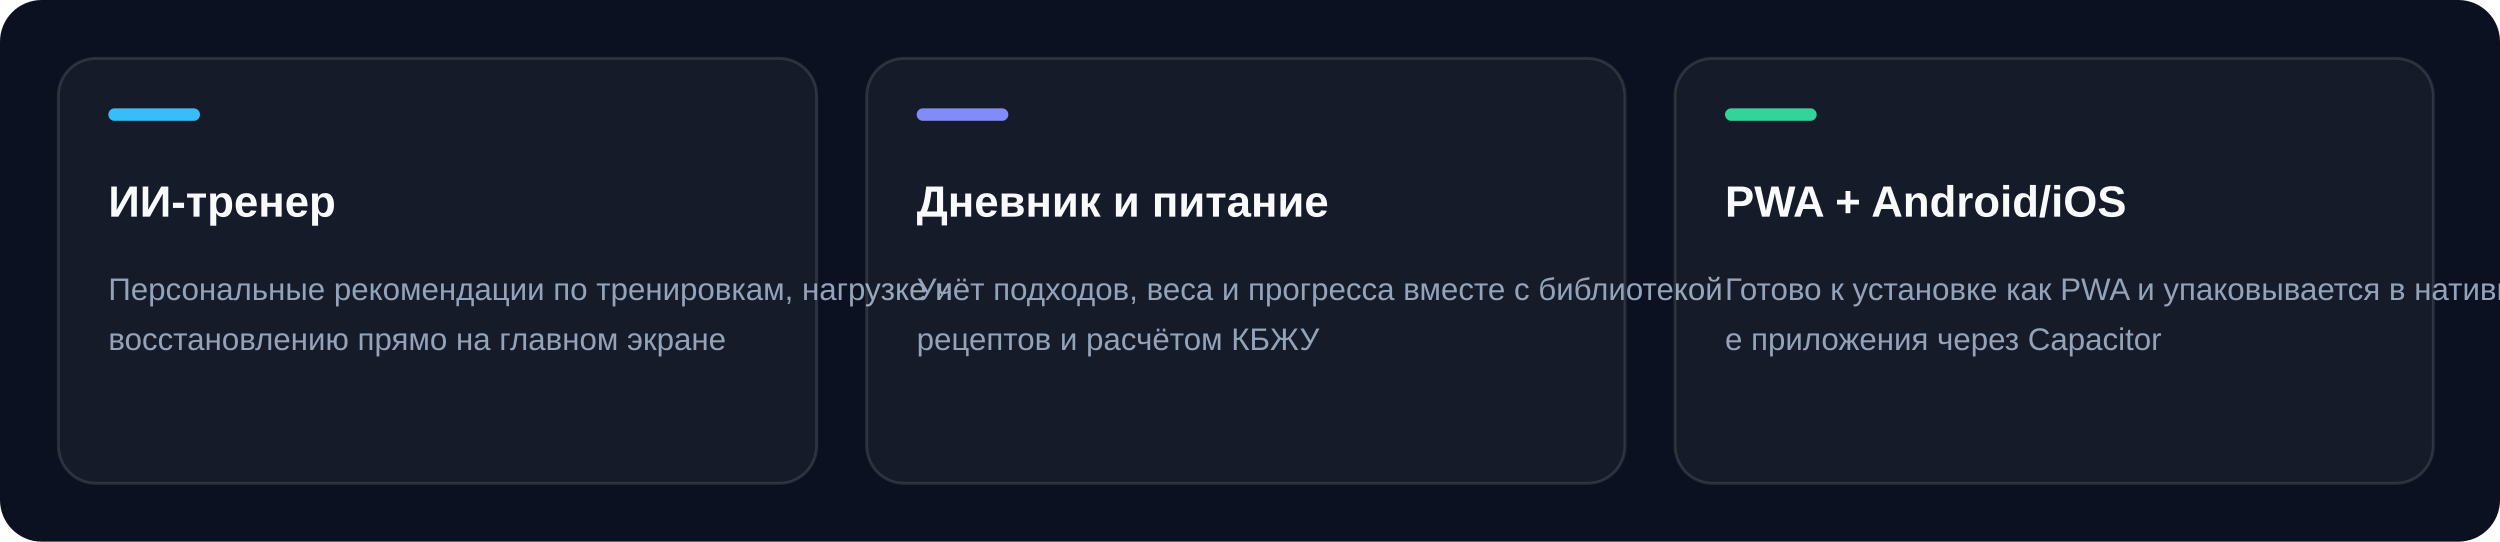
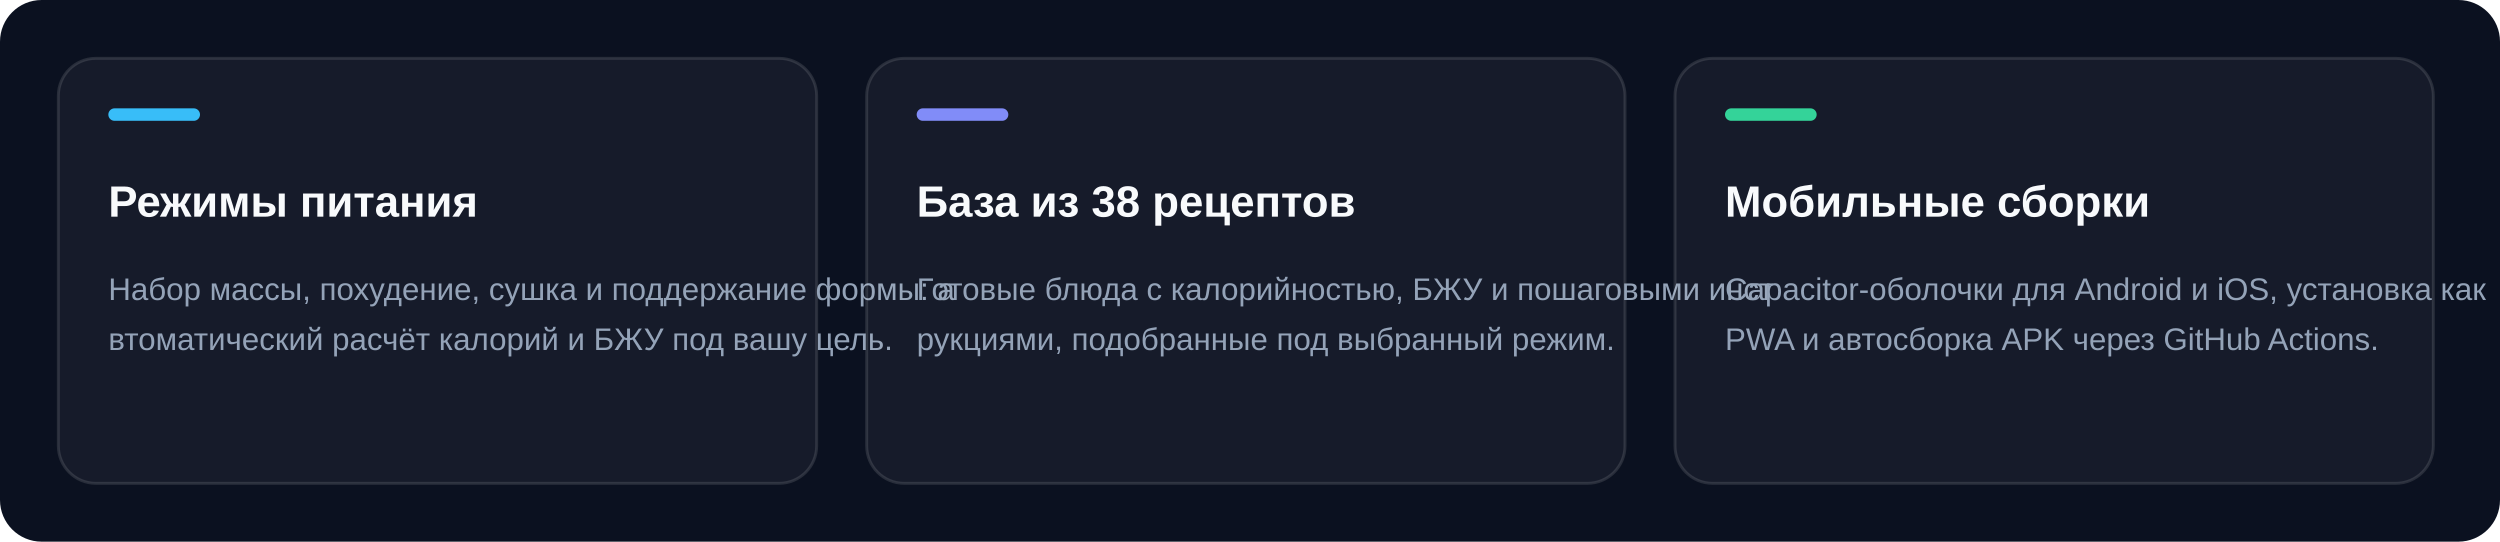
<svg xmlns="http://www.w3.org/2000/svg" width="1200" height="260" viewBox="0 0 1200 260">
  <rect width="1200" height="260" rx="20" fill="#0b1120" />
  <g transform="translate(28, 28)">
    <rect width="364" height="204" rx="18" fill="rgba(255,255,255,0.045)" stroke="rgba(255,255,255,0.12)" stroke-width="1.4" />
    <rect x="24" y="24" width="44" height="6" rx="3" fill="#38bdf8" />
-     <text x="24" y="76" fill="#f8fafc" font-family="Segoe UI, Arial, sans-serif" font-size="21" font-weight="700">ИИ-тренер</text>
-     <text x="24" y="116" fill="#94a3b8" font-family="Segoe UI, Arial, sans-serif" font-size="15">Персональные рекомендации по тренировкам, нагрузке и</text>
-     <text x="24" y="140" fill="#94a3b8" font-family="Segoe UI, Arial, sans-serif" font-size="15"> восстановлению прямо на главном экране</text>
+     <text x="24" y="76" fill="#f8fafc" font-family="Segoe UI, Arial, sans-serif" font-size="21" font-weight="700">Режимы питания</text>
+     <text x="24" y="116" fill="#94a3b8" font-family="Segoe UI, Arial, sans-serif" font-size="15">Набор массы, похудение, сушка и поддержание формы: а</text>
+     <text x="24" y="140" fill="#94a3b8" font-family="Segoe UI, Arial, sans-serif" font-size="15">втоматический расчёт калорий и БЖУ под вашу цель.</text>
  </g>
  <g transform="translate(416, 28)">
    <rect width="364" height="204" rx="18" fill="rgba(255,255,255,0.045)" stroke="rgba(255,255,255,0.12)" stroke-width="1.4" />
    <rect x="24" y="24" width="44" height="6" rx="3" fill="#818cf8" />
-     <text x="24" y="76" fill="#f8fafc" font-family="Segoe UI, Arial, sans-serif" font-size="21" font-weight="700">Дневник и питание</text>
-     <text x="24" y="116" fill="#94a3b8" font-family="Segoe UI, Arial, sans-serif" font-size="15">Учёт подходов, веса и прогресса вместе с библиотекой</text>
-     <text x="24" y="140" fill="#94a3b8" font-family="Segoe UI, Arial, sans-serif" font-size="15"> рецептов и расчётом КБЖУ</text>
+     <text x="24" y="76" fill="#f8fafc" font-family="Segoe UI, Arial, sans-serif" font-size="21" font-weight="700">База из 38 рецептов</text>
+     <text x="24" y="116" fill="#94a3b8" font-family="Segoe UI, Arial, sans-serif" font-size="15">Готовые блюда с калорийностью, БЖУ и пошаговыми инст</text>
+     <text x="24" y="140" fill="#94a3b8" font-family="Segoe UI, Arial, sans-serif" font-size="15">рукциями, подобранные под выбранный режим.</text>
  </g>
  <g transform="translate(804, 28)">
    <rect width="364" height="204" rx="18" fill="rgba(255,255,255,0.045)" stroke="rgba(255,255,255,0.12)" stroke-width="1.4" />
    <rect x="24" y="24" width="44" height="6" rx="3" fill="#34d399" />
-     <text x="24" y="76" fill="#f8fafc" font-family="Segoe UI, Arial, sans-serif" font-size="21" font-weight="700">PWA + Android/iOS</text>
-     <text x="24" y="116" fill="#94a3b8" font-family="Segoe UI, Arial, sans-serif" font-size="15">Готово к установке как PWA и упаковывается в нативны</text>
-     <text x="24" y="140" fill="#94a3b8" font-family="Segoe UI, Arial, sans-serif" font-size="15">е приложения через Capacitor</text>
+     <text x="24" y="76" fill="#f8fafc" font-family="Segoe UI, Arial, sans-serif" font-size="21" font-weight="700">Мобильные сборки</text>
+     <text x="24" y="116" fill="#94a3b8" font-family="Segoe UI, Arial, sans-serif" font-size="15">Capacitor-оболочки для Android и iOS, установка как </text>
+     <text x="24" y="140" fill="#94a3b8" font-family="Segoe UI, Arial, sans-serif" font-size="15">PWA и автосборка APK через GitHub Actions.</text>
  </g>
</svg>
